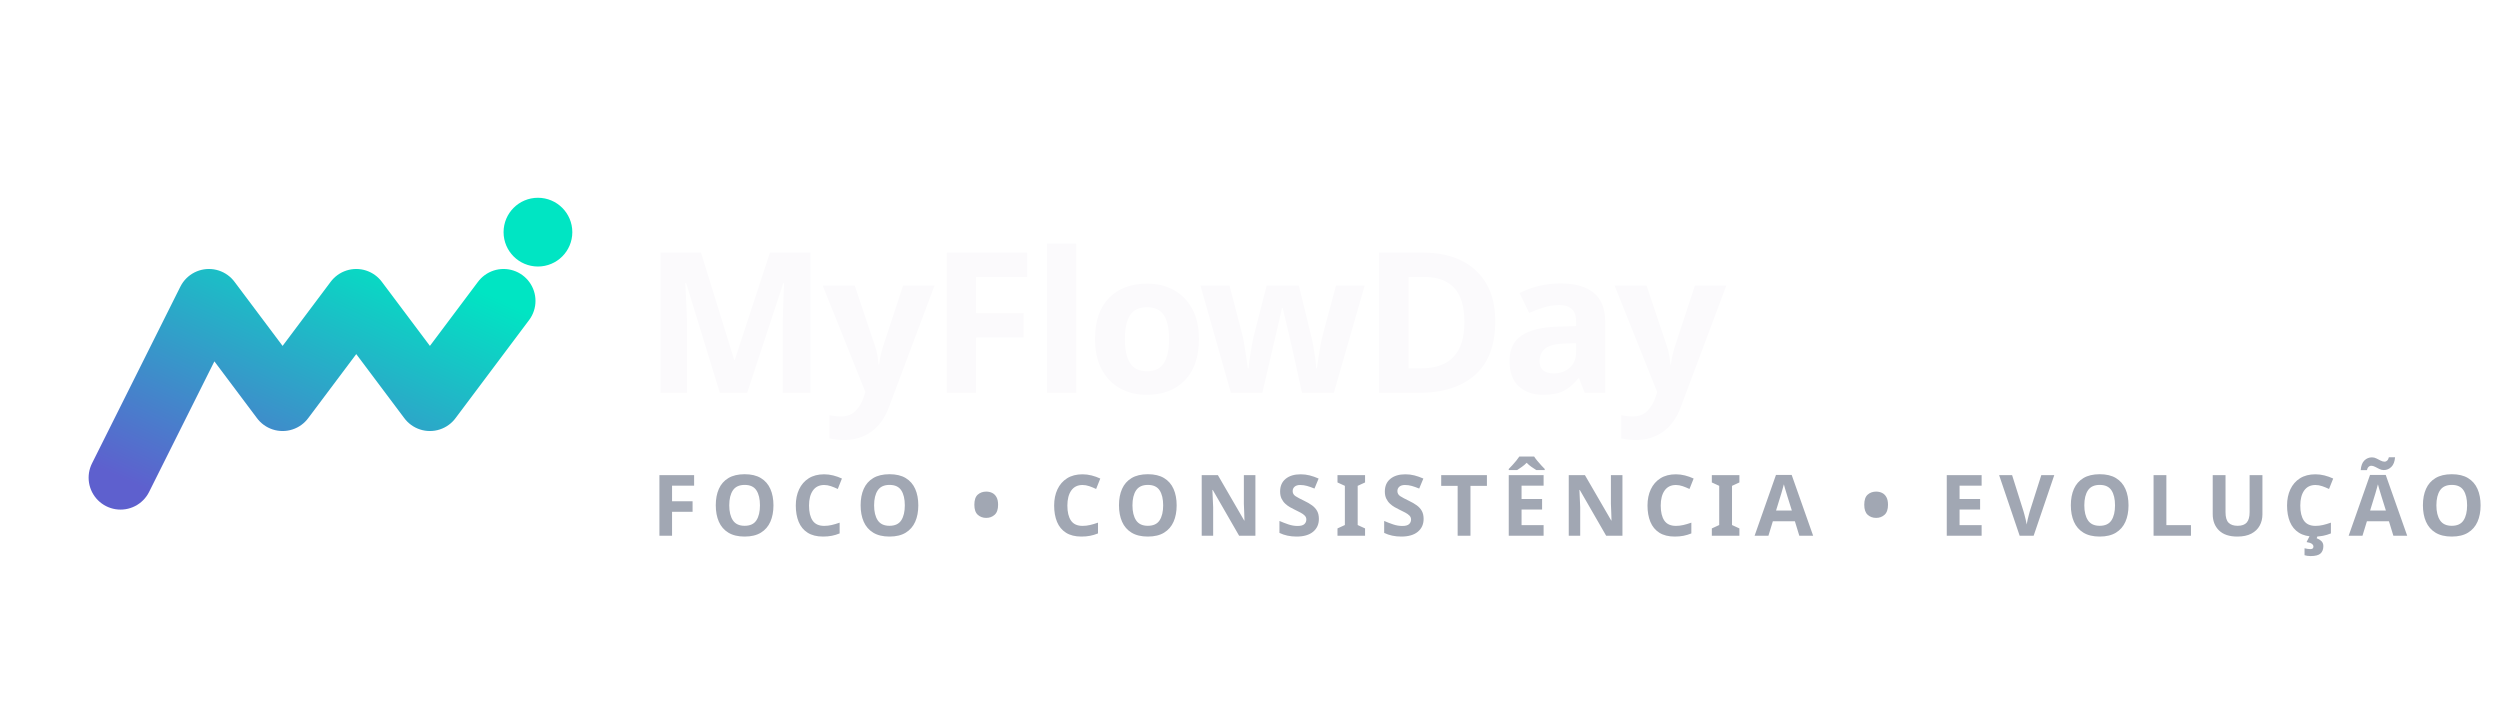
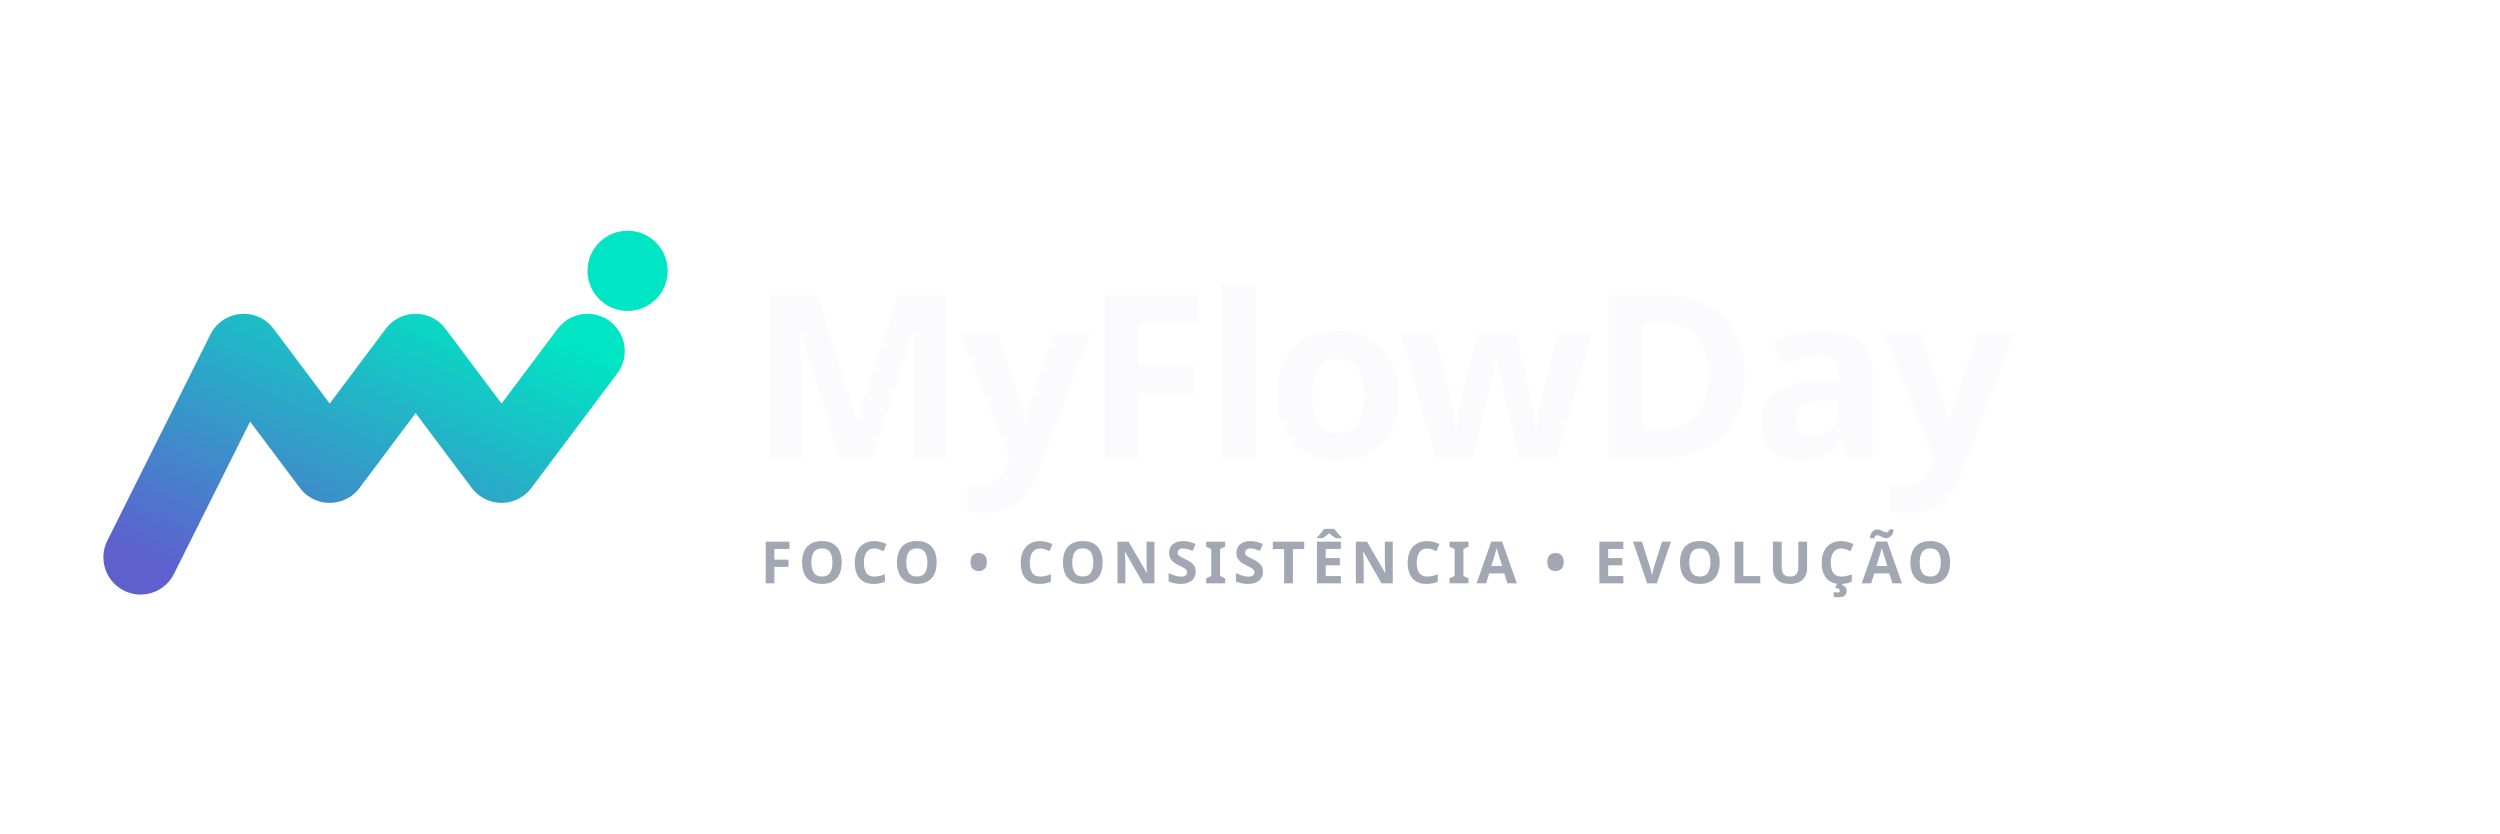
- <svg xmlns="http://www.w3.org/2000/svg" viewBox="0 0 2800 800" width="2800" height="800">
+ <svg xmlns="http://www.w3.org/2000/svg" viewBox="0 0 2400 800" width="2400" height="800">
  <defs>
    <linearGradient id="flow" x1="0%" y1="100%" x2="100%" y2="0%">
      <stop offset="0%" stop-color="#5E60CE" />
      <stop offset="100%" stop-color="#00E5C3" />
    </linearGradient>
  </defs>
  <g transform="translate(80, 150) scale(0.55)">
    <path d="M 100 700 L 280 340 L 430 540 L 580 340 L 730 540 L 880 340" fill="none" stroke="url(#flow)" stroke-width="130" stroke-linecap="round" stroke-linejoin="round" />
    <circle cx="950" cy="200" r="70" fill="#00E5C3" />
  </g>
  <text x="720" y="440" font-family="'Plus Jakarta Sans', sans-serif" font-size="220px" font-weight="800" fill="#FBFAFC" letter-spacing="-6px">MyFlowDay</text>
-   <text x="730" y="600" font-family="'Plus Jakarta Sans', sans-serif" font-size="95px" font-weight="800" fill="#A1A7B3" letter-spacing="14px">FOCO • CONSISTÊNCIA • EVOLUÇÃO</text>
+   <text x="730" y="560" font-family="'Plus Jakarta Sans', sans-serif" font-size="56px" font-weight="800" fill="#A1A7B3" letter-spacing="6px">FOCO • CONSISTÊNCIA • EVOLUÇÃO</text>
</svg>
